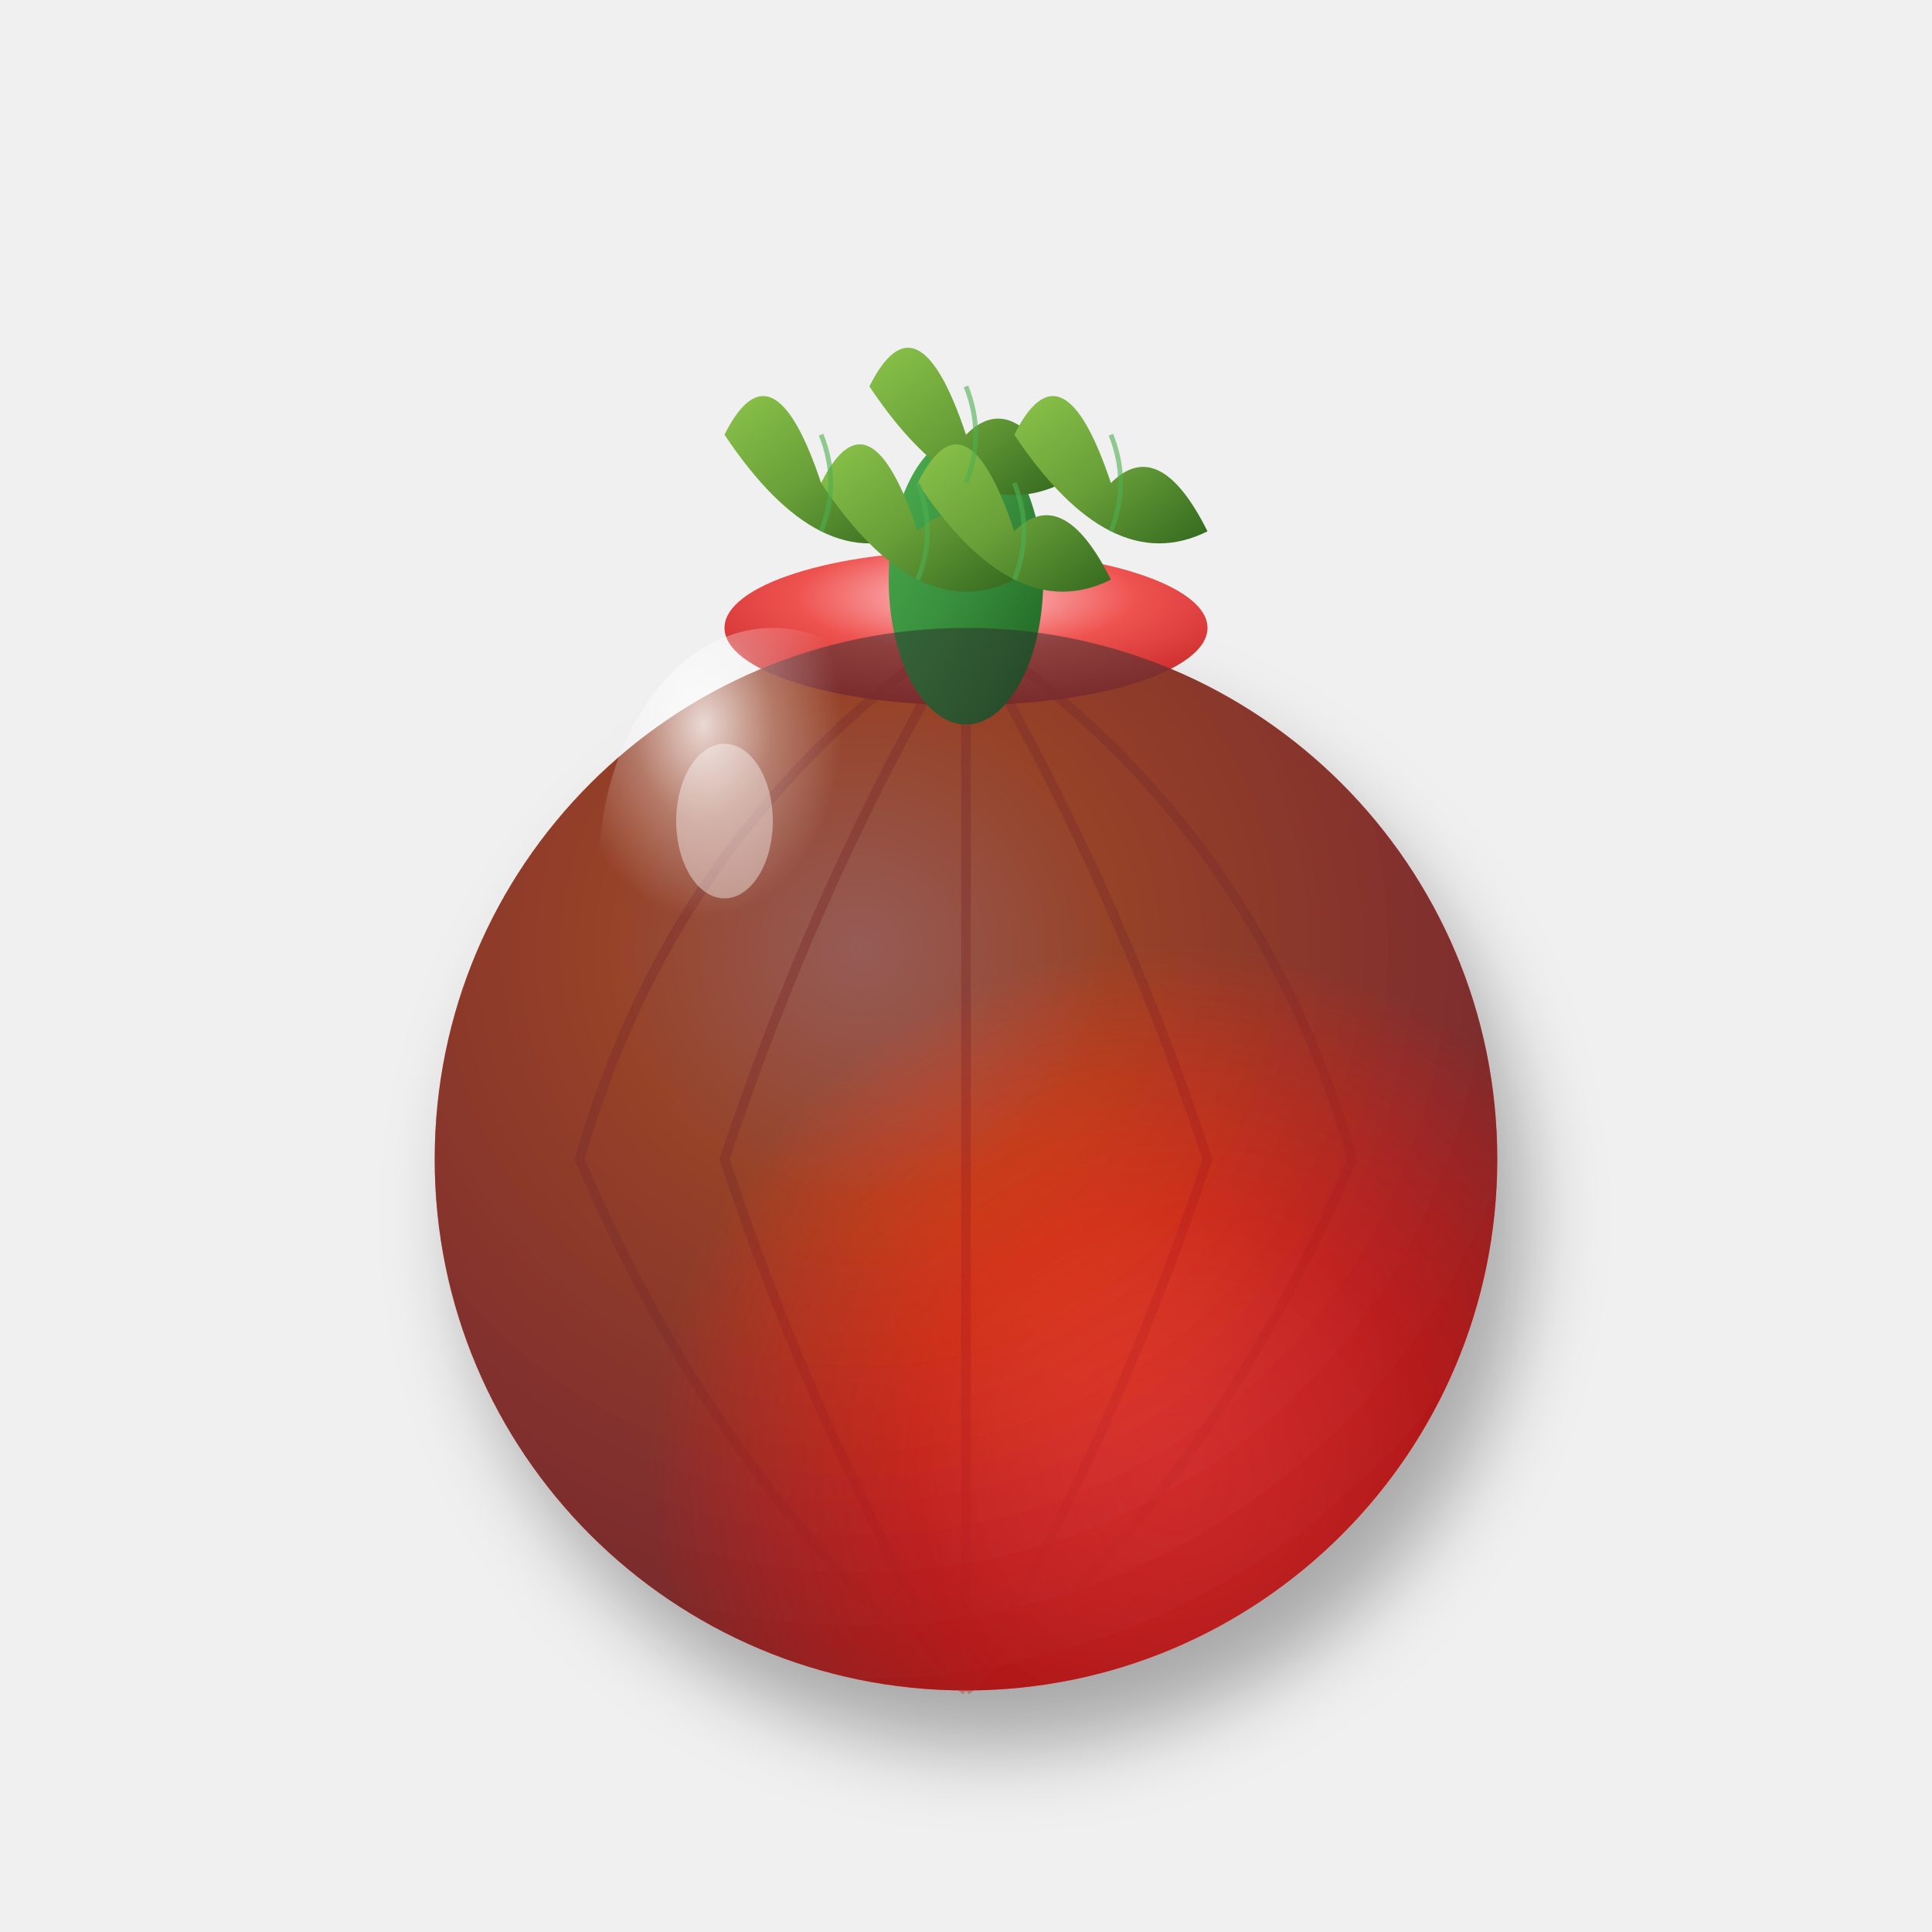
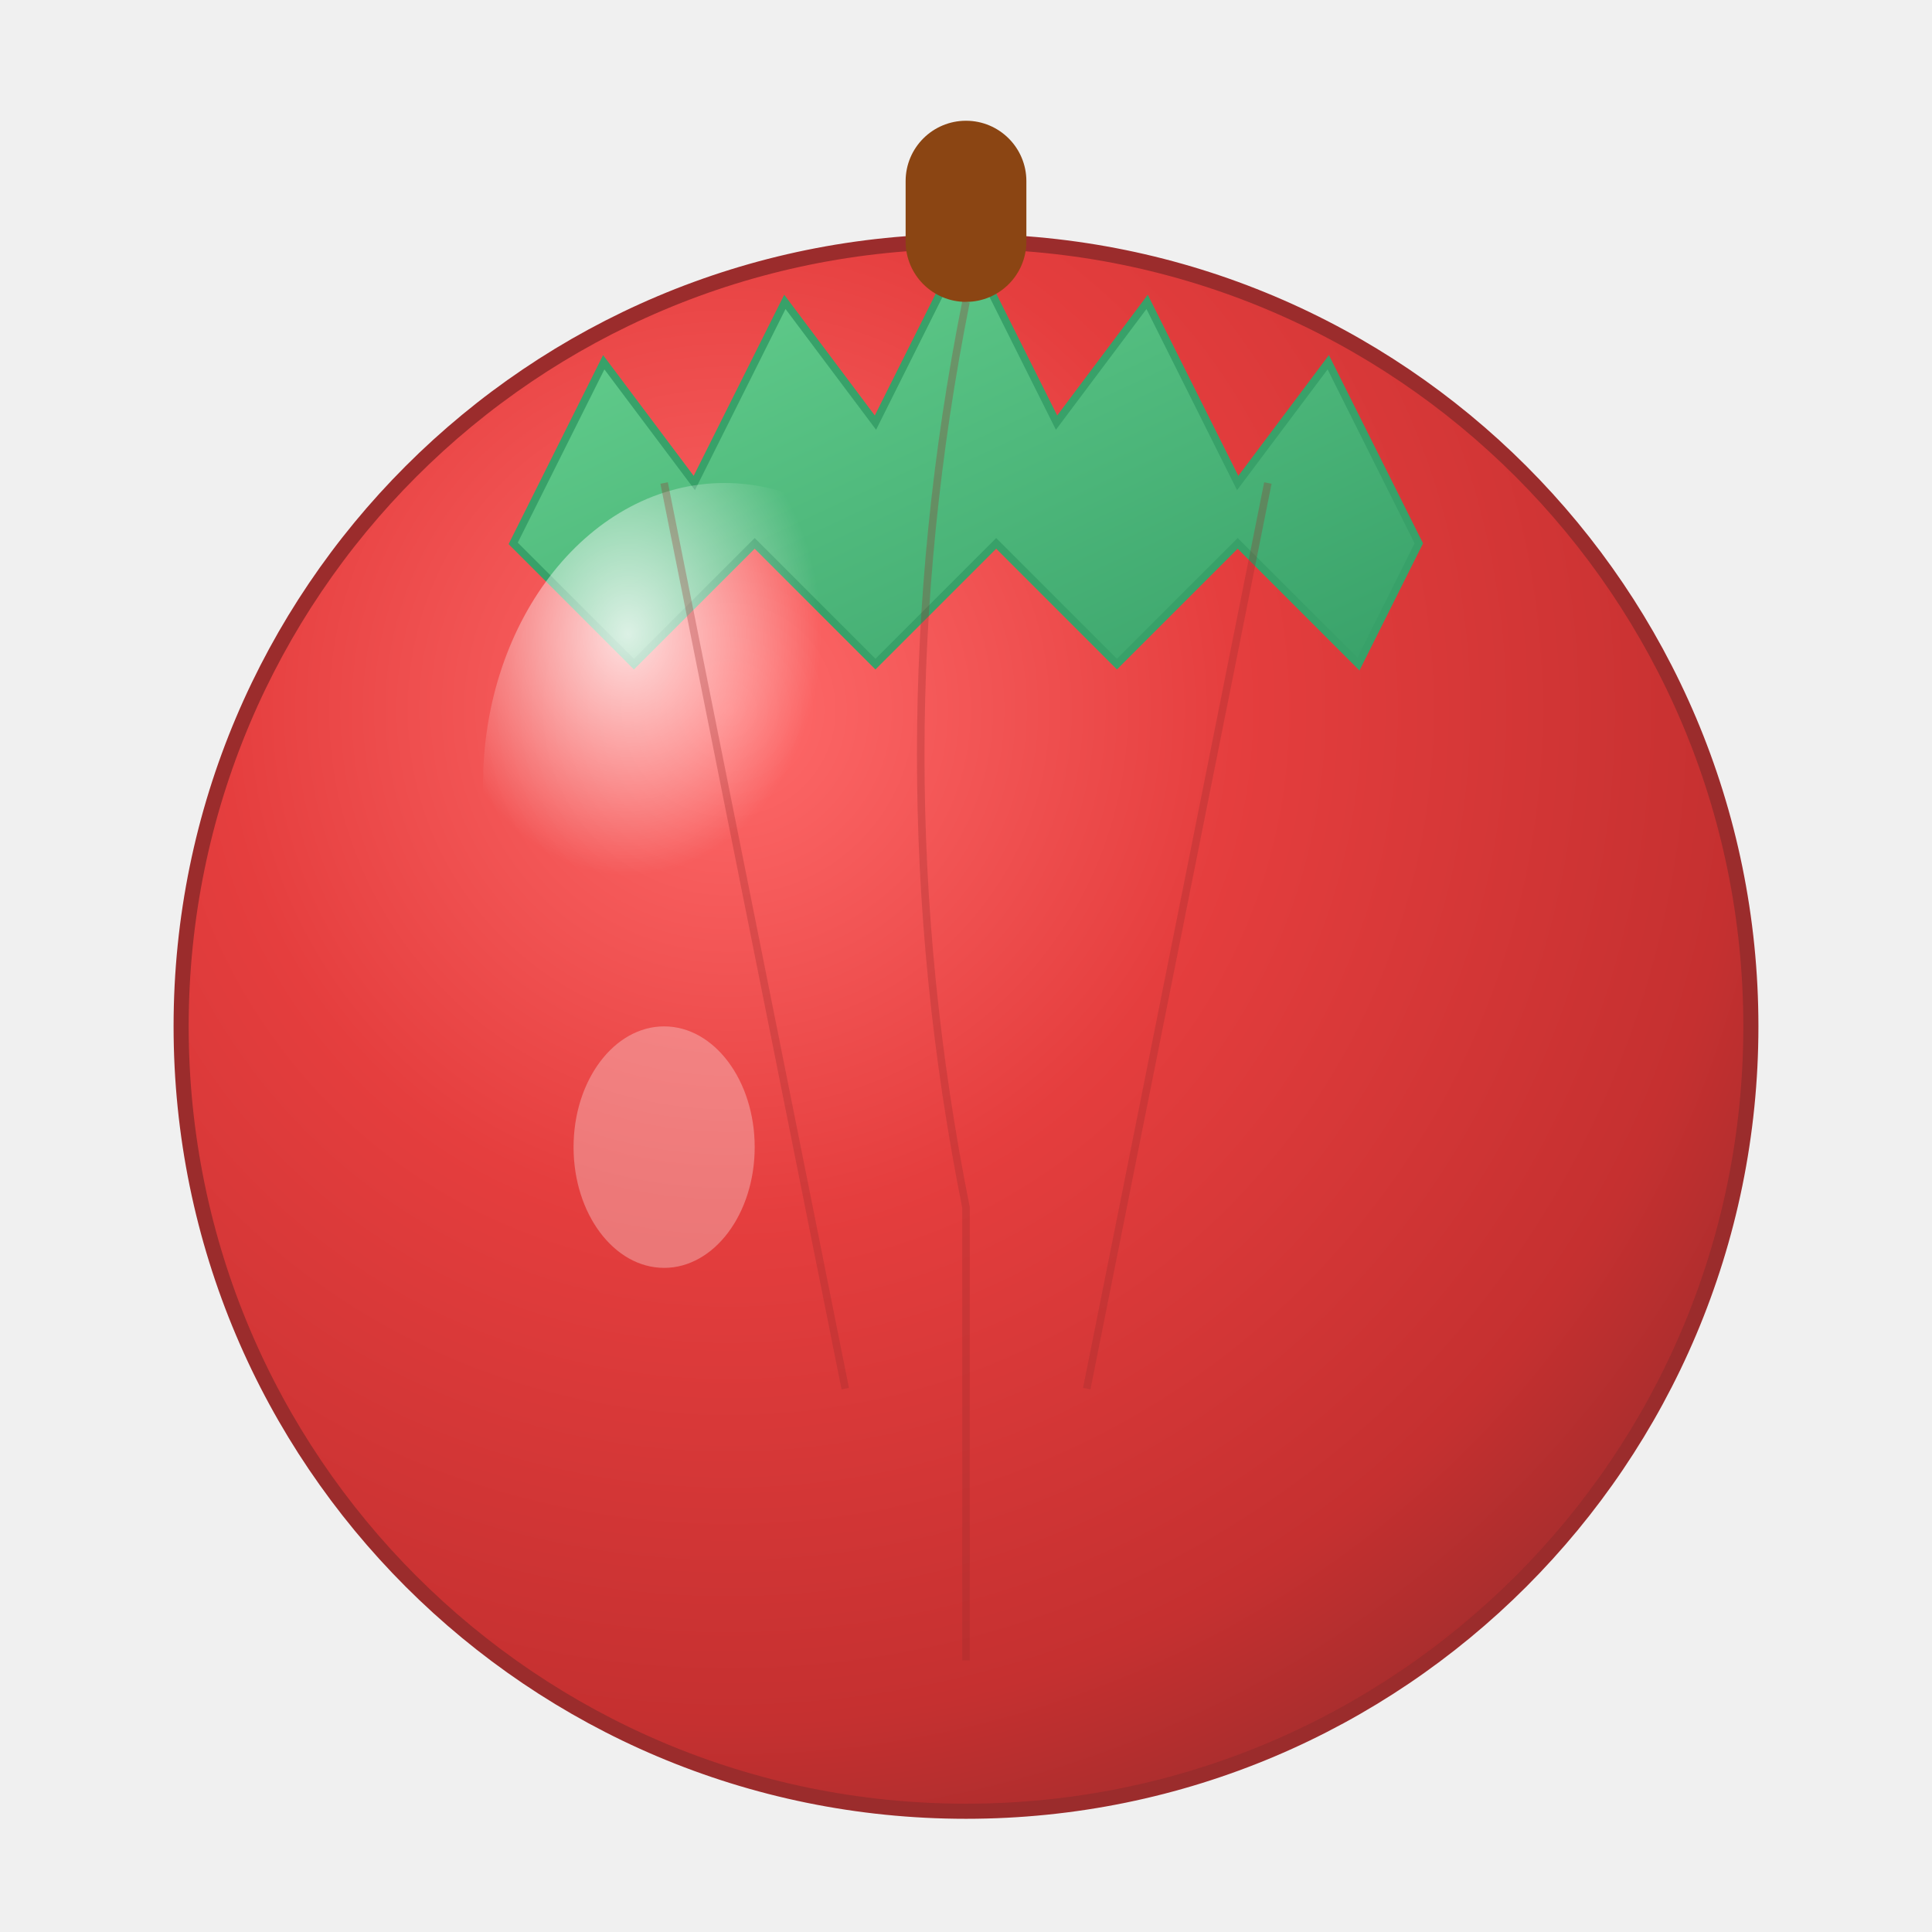
- <svg xmlns="http://www.w3.org/2000/svg" width="200" height="200" viewBox="0 0 200 200">
+ <svg xmlns="http://www.w3.org/2000/svg" width="128" height="128" viewBox="0 0 128 128">
  <defs>
-     <radialGradient id="tomatoBody" cx="0.4" cy="0.3" r="0.8">
-       <stop offset="0%" stop-color="#FF8A80" />
-       <stop offset="30%" stop-color="#FF5722" />
-       <stop offset="70%" stop-color="#D32F2F" />
-       <stop offset="100%" stop-color="#B71C1C" />
+     <radialGradient id="tomatoGrad" cx="0.35" cy="0.3" r="0.8">
+       <stop offset="0%" stop-color="#FF6B6B" />
+       <stop offset="40%" stop-color="#E53E3E" />
+       <stop offset="80%" stop-color="#C53030" />
+       <stop offset="100%" stop-color="#9B2C2C" />
    </radialGradient>
-     <radialGradient id="tomatoHighlight" cx="0.3" cy="0.2" r="0.4">
+     <linearGradient id="leafGrad" x1="0" y1="0" x2="1" y2="1">
+       <stop offset="0%" stop-color="#68D391" />
+       <stop offset="100%" stop-color="#38A169" />
+     </linearGradient>
+     <radialGradient id="highlight" cx="0.3" cy="0.25" r="0.4">
      <stop offset="0%" stop-color="#FFFFFF" stop-opacity="0.8" />
-       <stop offset="50%" stop-color="#FFFFFF" stop-opacity="0.3" />
      <stop offset="100%" stop-color="#FFFFFF" stop-opacity="0" />
    </radialGradient>
-     <radialGradient id="tomatoShadow" cx="0.7" cy="0.8" r="0.5">
-       <stop offset="0%" stop-color="#B71C1C" stop-opacity="0" />
-       <stop offset="50%" stop-color="#8B0000" stop-opacity="0.3" />
-       <stop offset="100%" stop-color="#2E2E2E" stop-opacity="0.5" />
-     </radialGradient>
-     <radialGradient id="tomatoTop" cx="0.5" cy="0.3" r="0.7">
-       <stop offset="0%" stop-color="#FFCDD2" />
-       <stop offset="50%" stop-color="#EF5350" />
-       <stop offset="100%" stop-color="#C62828" />
-     </radialGradient>
-     <linearGradient id="leafGradient" x1="0%" y1="0%" x2="100%" y2="100%">
-       <stop offset="0%" stop-color="#8BC34A" />
-       <stop offset="50%" stop-color="#689F38" />
-       <stop offset="100%" stop-color="#33691E" />
-     </linearGradient>
-     <linearGradient id="stemGradient" x1="0%" y1="0%" x2="100%" y2="100%">
-       <stop offset="0%" stop-color="#4CAF50" />
-       <stop offset="50%" stop-color="#388E3C" />
-       <stop offset="100%" stop-color="#1B5E20" />
-     </linearGradient>
-     <filter id="dropShadow" x="-50%" y="-50%" width="200%" height="200%">
-       <feDropShadow dx="3" dy="6" stdDeviation="4" flood-color="#000000" flood-opacity="0.3" />
-     </filter>
  </defs>
-   <circle cx="100" cy="120" r="55" fill="url(#tomatoBody)" filter="url(#dropShadow)" />
-   <ellipse cx="100" cy="65" rx="25" ry="8" fill="url(#tomatoTop)" />
-   <g stroke="#C62828" stroke-width="1" fill="none" opacity="0.4">
-     <path d="M100 65 Q85 90 75 120 Q85 150 100 175" />
-     <path d="M100 65 Q115 90 125 120 Q115 150 100 175" />
-     <path d="M100 65 Q100 95 100 175" />
-     <path d="M100 65 Q70 85 60 120 Q75 155 100 175" />
-     <path d="M100 65 Q130 85 140 120 Q125 155 100 175" />
+   <circle cx="64" cy="68" r="52" fill="url(#tomatoGrad)" stroke="#9B2C2C" stroke-width="1" />
+   <g fill="url(#leafGrad)" stroke="#38A169" stroke-width="0.5">
+     <path d="M64 16 L58 28 L52 20 L46 32 L40 24 L34 36 L42 44 L50 36 L58 44 L66 36 L74 44 L82 36 L90 44 L94 36 L88 24 L82 32 L76 20 L70 28 Z" />
  </g>
-   <ellipse cx="100" cy="60" rx="8" ry="15" fill="url(#stemGradient)" />
-   <g fill="url(#leafGradient)">
-     <path d="M85 50 Q80 35 75 45 Q85 60 95 55 Q90 45 85 50" />
-     <path d="M100 45 Q95 30 90 40 Q100 55 110 50 Q105 40 100 45" />
-     <path d="M115 50 Q110 35 105 45 Q115 60 125 55 Q120 45 115 50" />
-     <path d="M95 55 Q90 40 85 50 Q95 65 105 60 Q100 50 95 55" />
-     <path d="M105 55 Q100 40 95 50 Q105 65 115 60 Q110 50 105 55" />
+   <rect x="60" y="8" width="8" height="12" fill="#8B4513" rx="4" />
+   <ellipse cx="48" cy="52" rx="16" ry="20" fill="url(#highlight)" />
+   <ellipse cx="44" cy="76" rx="6" ry="8" fill="#FFFFFF" opacity="0.3" />
+   <g stroke="#9B2C2C" stroke-width="0.5" opacity="0.3" fill="none">
+     <path d="M64 20 C60 40 60 60 64 80 C64 90 64 100 64 110" />
+     <path d="M44 32 C48 52 52 72 56 92" />
+     <path d="M84 32 C80 52 76 72 72 92" />
  </g>
-   <g stroke="#4CAF50" stroke-width="0.5" fill="none" opacity="0.6">
-     <path d="M85 45 Q87 50 85 55" />
-     <path d="M100 40 Q102 45 100 50" />
-     <path d="M115 45 Q117 50 115 55" />
-     <path d="M95 50 Q97 55 95 60" />
-     <path d="M105 50 Q107 55 105 60" />
-   </g>
-   <circle cx="100" cy="120" r="55" fill="url(#tomatoShadow)" />
-   <ellipse cx="80" cy="90" rx="18" ry="25" fill="url(#tomatoHighlight)" />
-   <ellipse cx="75" cy="85" rx="5" ry="8" fill="#FFFFFF" opacity="0.4" />
</svg>
